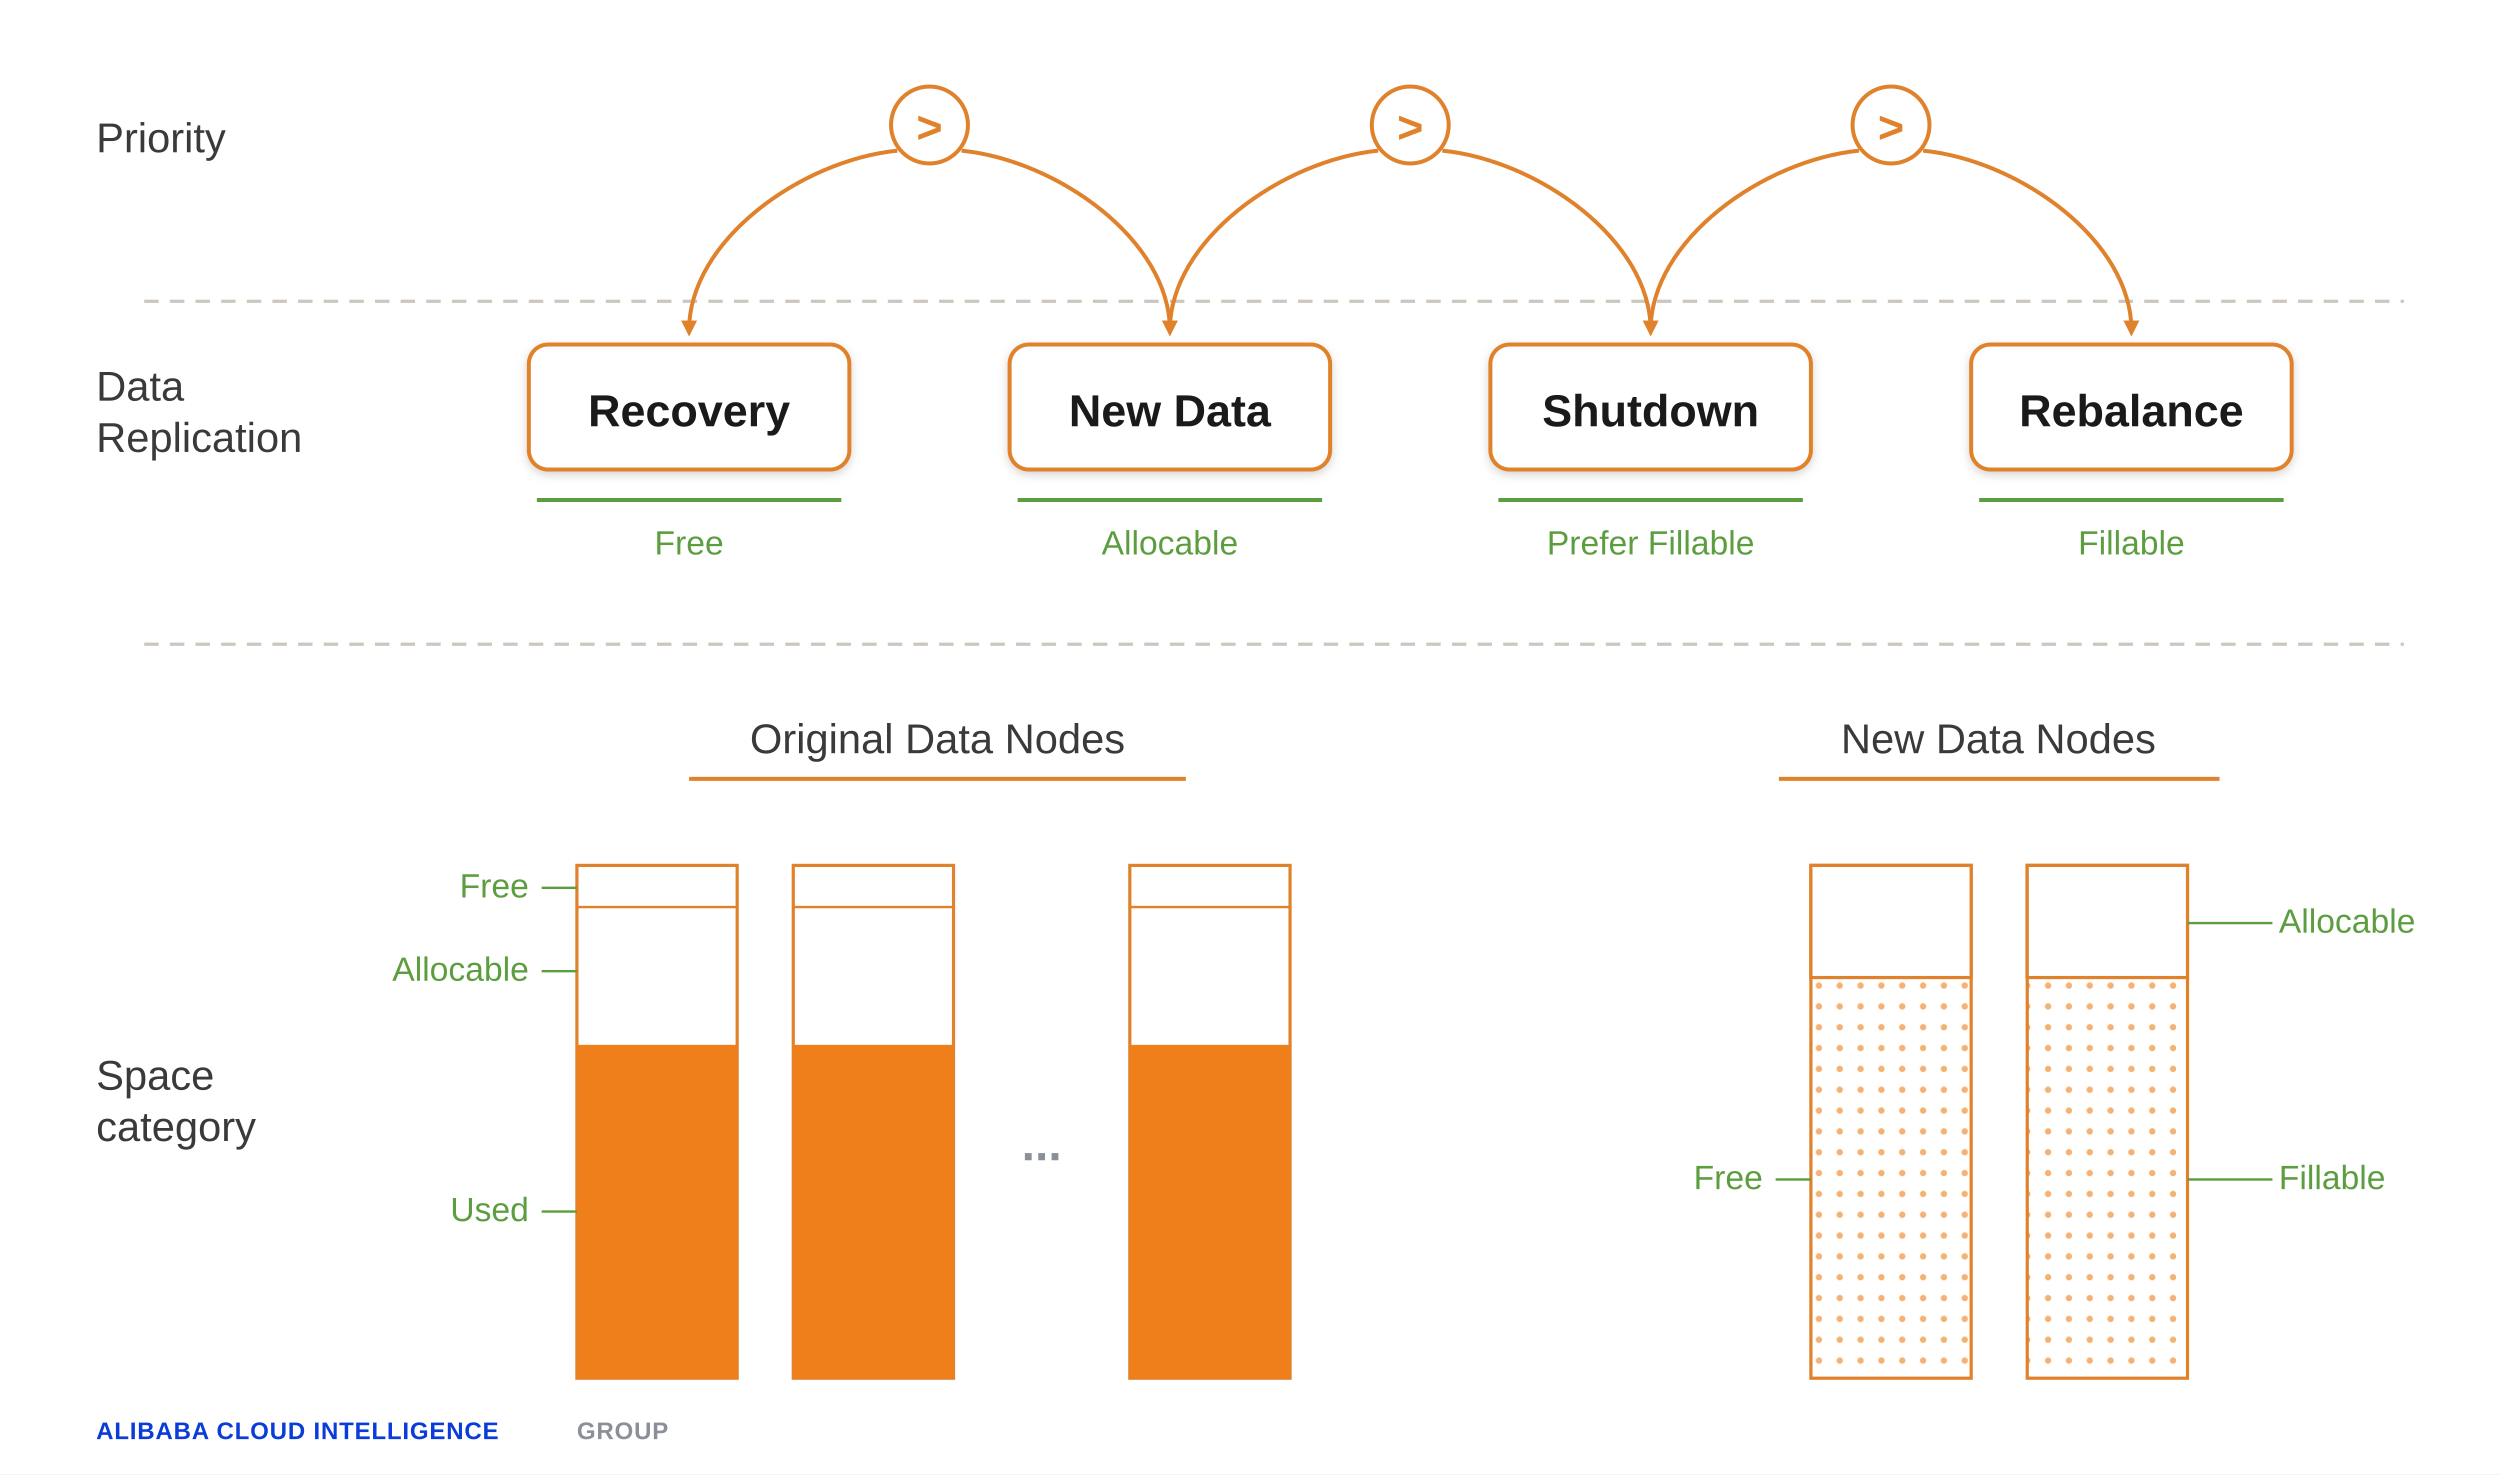
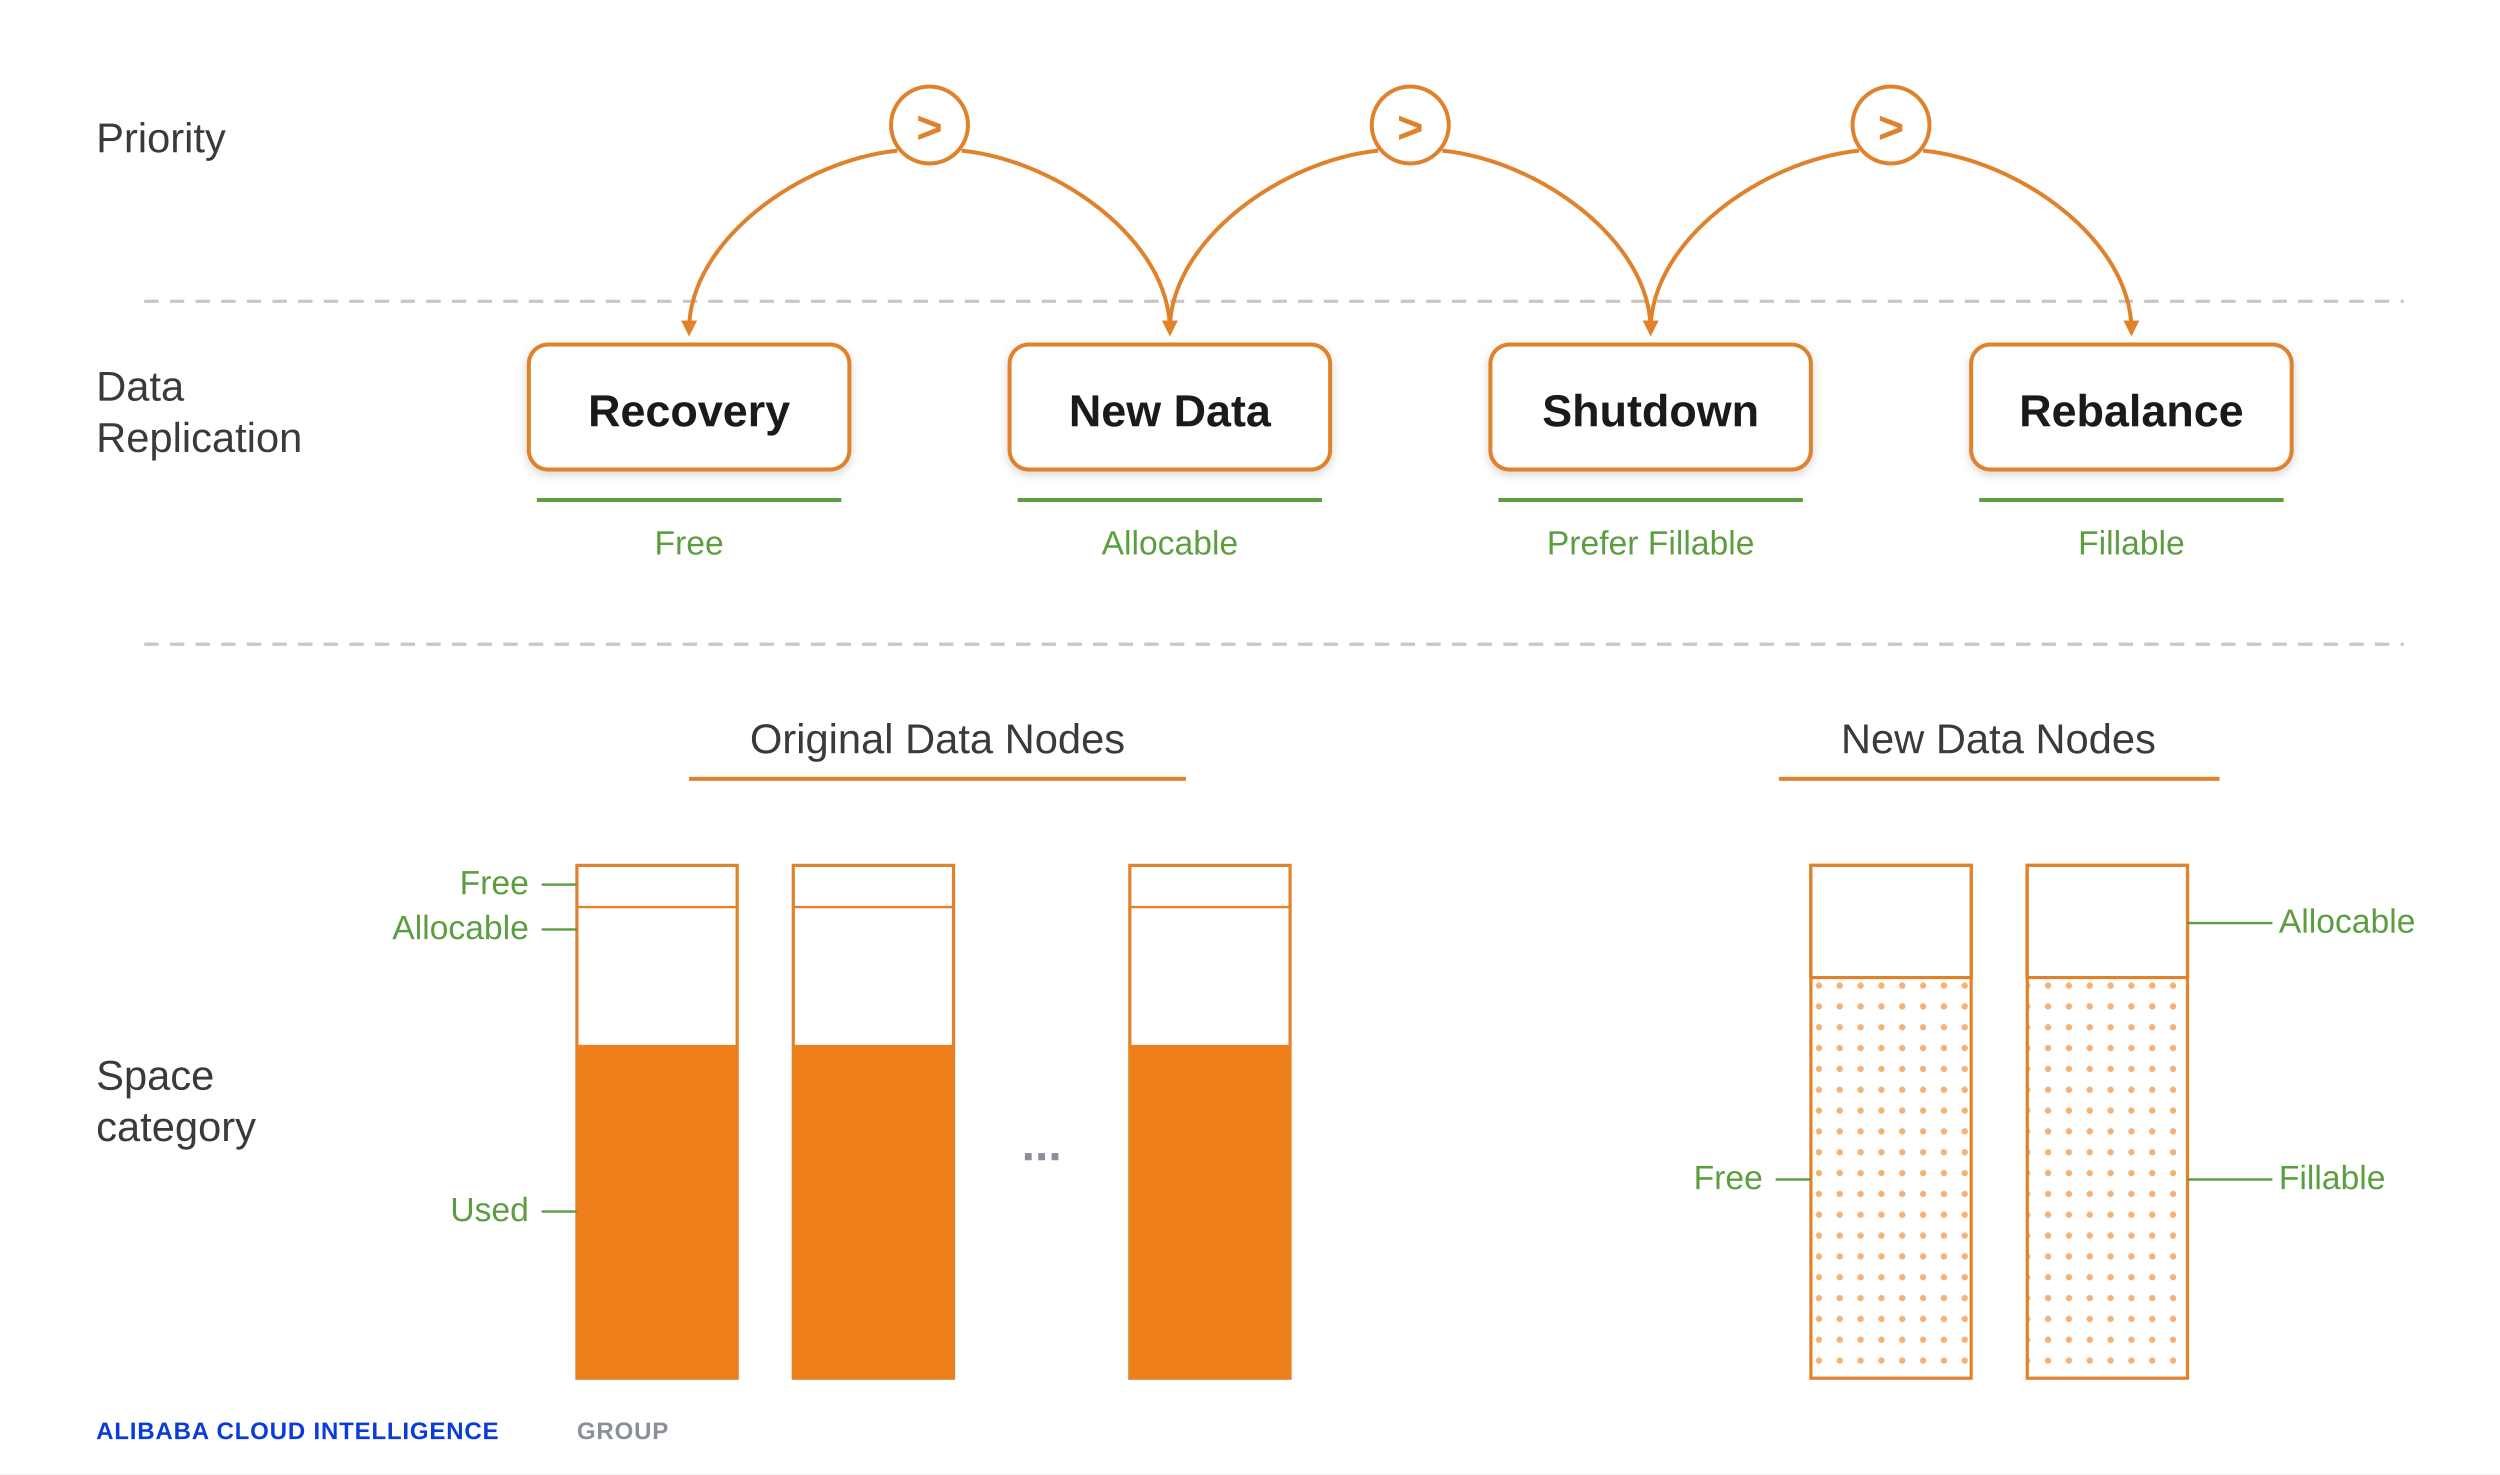
<svg xmlns="http://www.w3.org/2000/svg" width="1560" height="920" viewBox="0 0 1560 920" font-family="'Helvetica Neue','Arial',sans-serif">
  <defs>
    <marker id="arrO" markerWidth="14" markerHeight="14" refX="6" refY="5" orient="auto" markerUnits="userSpaceOnUse">
      <path d="M0,0 L10,5 L0,10 Z" fill="#E0822C" />
    </marker>
    <pattern id="dots" width="13" height="13" patternUnits="userSpaceOnUse">
      <rect width="13" height="13" fill="#FFFFFF" />
      <circle cx="4" cy="4" r="2" fill="#EE7F1A" fill-opacity="0.6" />
    </pattern>
    <filter id="bsh" x="-15%" y="-15%" width="130%" height="150%">
      <feDropShadow dx="0" dy="2" stdDeviation="3" flood-color="#9a958c" flood-opacity="0.4" />
    </filter>
  </defs>
  <rect x="0" y="0" width="1560" height="920" fill="#FFFFFF" />
  <text x="60" y="95" font-size="26" fill="#3A3A3A">Priority</text>
  <text x="60" y="250" font-size="26" fill="#3A3A3A">Data</text>
  <text x="60" y="282" font-size="26" fill="#3A3A3A">Replication</text>
  <text x="60" y="680" font-size="26" fill="#3A3A3A">Space</text>
  <text x="60" y="712" font-size="26" fill="#3A3A3A">category</text>
  <line x1="90" y1="188" x2="1500" y2="188" stroke="#CBC6BE" stroke-width="2" stroke-dasharray="9 7" />
  <line x1="90" y1="402" x2="1500" y2="402" stroke="#CBC6BE" stroke-width="2" stroke-dasharray="9 7" />
  <g fill="none" stroke="#E0822C" stroke-width="2.5">
    <path d="M560,94 C500,100 430,150 430,206" marker-end="url(#arrO)" />
    <path d="M600,94 C660,100 730,150 730,206" marker-end="url(#arrO)" />
    <path d="M730,206 C730,150 800,100 860,94" />
    <path d="M900,94 C960,100 1030,150 1030,206" marker-end="url(#arrO)" />
    <path d="M1030,206 C1030,150 1100,100 1160,94" />
    <path d="M1200,94 C1260,100 1330,150 1330,206" marker-end="url(#arrO)" />
  </g>
  <g>
    <circle cx="580" cy="78" r="24" fill="#FFFFFF" stroke="#E0822C" stroke-width="2.5" />
    <circle cx="880" cy="78" r="24" fill="#FFFFFF" stroke="#E0822C" stroke-width="2.5" />
    <circle cx="1180" cy="78" r="24" fill="#FFFFFF" stroke="#E0822C" stroke-width="2.5" />
    <text x="580" y="89" text-anchor="middle" font-size="28" font-weight="700" fill="#E0822C">&gt;</text>
    <text x="880" y="89" text-anchor="middle" font-size="28" font-weight="700" fill="#E0822C">&gt;</text>
    <text x="1180" y="89" text-anchor="middle" font-size="28" font-weight="700" fill="#E0822C">&gt;</text>
  </g>
  <g filter="url(#bsh)">
    <rect x="330" y="215" width="200" height="78" rx="12" fill="#FFFFFF" stroke="#E0822C" stroke-width="2.5" />
    <rect x="630" y="215" width="200" height="78" rx="12" fill="#FFFFFF" stroke="#E0822C" stroke-width="2.5" />
    <rect x="930" y="215" width="200" height="78" rx="12" fill="#FFFFFF" stroke="#E0822C" stroke-width="2.5" />
    <rect x="1230" y="215" width="200" height="78" rx="12" fill="#FFFFFF" stroke="#E0822C" stroke-width="2.5" />
  </g>
  <g text-anchor="middle" font-size="28" font-weight="800" fill="#1A1A1A">
    <text x="430" y="266">Recovery</text>
    <text x="730" y="266">New Data</text>
    <text x="1030" y="266">Shutdown</text>
    <text x="1330" y="266">Rebalance</text>
  </g>
  <g stroke="#5C9E3F" stroke-width="2.5">
    <line x1="335" y1="312" x2="525" y2="312" />
    <line x1="635" y1="312" x2="825" y2="312" />
    <line x1="935" y1="312" x2="1125" y2="312" />
    <line x1="1235" y1="312" x2="1425" y2="312" />
  </g>
  <g text-anchor="middle" font-size="21" fill="#5C9E3F">
    <text x="430" y="346">Free</text>
    <text x="730" y="346">Allocable</text>
    <text x="1030" y="346">Prefer Fillable</text>
    <text x="1330" y="346">Fillable</text>
  </g>
  <text x="585" y="470" text-anchor="middle" font-size="26" fill="#3A3A3A">Original Data Nodes</text>
  <line x1="430" y1="486" x2="740" y2="486" stroke="#E0822C" stroke-width="2.5" />
  <text x="1247" y="470" text-anchor="middle" font-size="26" fill="#3A3A3A">New Data Nodes</text>
  <line x1="1110" y1="486" x2="1385" y2="486" stroke="#E0822C" stroke-width="2.5" />
  <g>
    <rect x="360" y="540" width="100" height="320" fill="#FFFFFF" stroke="#E0822C" stroke-width="2" />
    <rect x="360" y="652" width="100" height="208" fill="#EE7F1A" />
    <line x1="360" y1="566" x2="460" y2="566" stroke="#E0822C" stroke-width="1.5" />
    <rect x="495" y="540" width="100" height="320" fill="#FFFFFF" stroke="#E0822C" stroke-width="2" />
    <rect x="495" y="652" width="100" height="208" fill="#EE7F1A" />
    <line x1="495" y1="566" x2="595" y2="566" stroke="#E0822C" stroke-width="1.5" />
    <text x="650" y="724" text-anchor="middle" font-size="30" font-weight="700" fill="#8A8F99">...</text>
    <rect x="705" y="540" width="100" height="320" fill="#FFFFFF" stroke="#E0822C" stroke-width="2" />
    <rect x="705" y="652" width="100" height="208" fill="#EE7F1A" />
    <line x1="705" y1="566" x2="805" y2="566" stroke="#E0822C" stroke-width="1.5" />
  </g>
  <g font-size="21" fill="#5C9E3F" text-anchor="end">
-     <text x="330" y="560">Free</text>
-     <text x="330" y="612">Allocable</text>
+     <text x="330" y="558">Free</text>
+     <text x="330" y="586">Allocable</text>
    <text x="330" y="762">Used</text>
  </g>
  <g stroke="#5C9E3F" stroke-width="1.5">
-     <line x1="338" y1="554" x2="360" y2="554" />
-     <line x1="338" y1="606" x2="360" y2="606" />
+     <line x1="338" y1="552" x2="360" y2="552" />
+     <line x1="338" y1="580" x2="360" y2="580" />
    <line x1="338" y1="756" x2="360" y2="756" />
  </g>
  <g>
    <rect x="1130" y="540" width="100" height="320" fill="url(#dots)" stroke="#E0822C" stroke-width="2" />
    <rect x="1130" y="540" width="100" height="70" fill="#FFFFFF" stroke="#E0822C" stroke-width="2" />
    <rect x="1265" y="540" width="100" height="320" fill="url(#dots)" stroke="#E0822C" stroke-width="2" />
    <rect x="1265" y="540" width="100" height="70" fill="#FFFFFF" stroke="#E0822C" stroke-width="2" />
  </g>
  <g font-size="21" fill="#5C9E3F">
    <text x="1422" y="582">Allocable</text>
    <text x="1422" y="742">Fillable</text>
  </g>
  <g stroke="#5C9E3F" stroke-width="1.5">
    <line x1="1365" y1="576" x2="1418" y2="576" />
    <line x1="1365" y1="736" x2="1418" y2="736" />
  </g>
  <text x="1100" y="742" text-anchor="end" font-size="21" fill="#5C9E3F">Free</text>
  <line x1="1108" y1="736" x2="1130" y2="736" stroke="#5C9E3F" stroke-width="1.5" />
  <text x="60" y="898" font-size="15" font-weight="800" fill="#0A3CD9" letter-spacing="0.5">ALIBABA CLOUD INTELLIGENCE</text>
  <text x="360" y="898" font-size="15" font-weight="800" fill="#8A8F99" letter-spacing="0.5">GROUP</text>
</svg>
